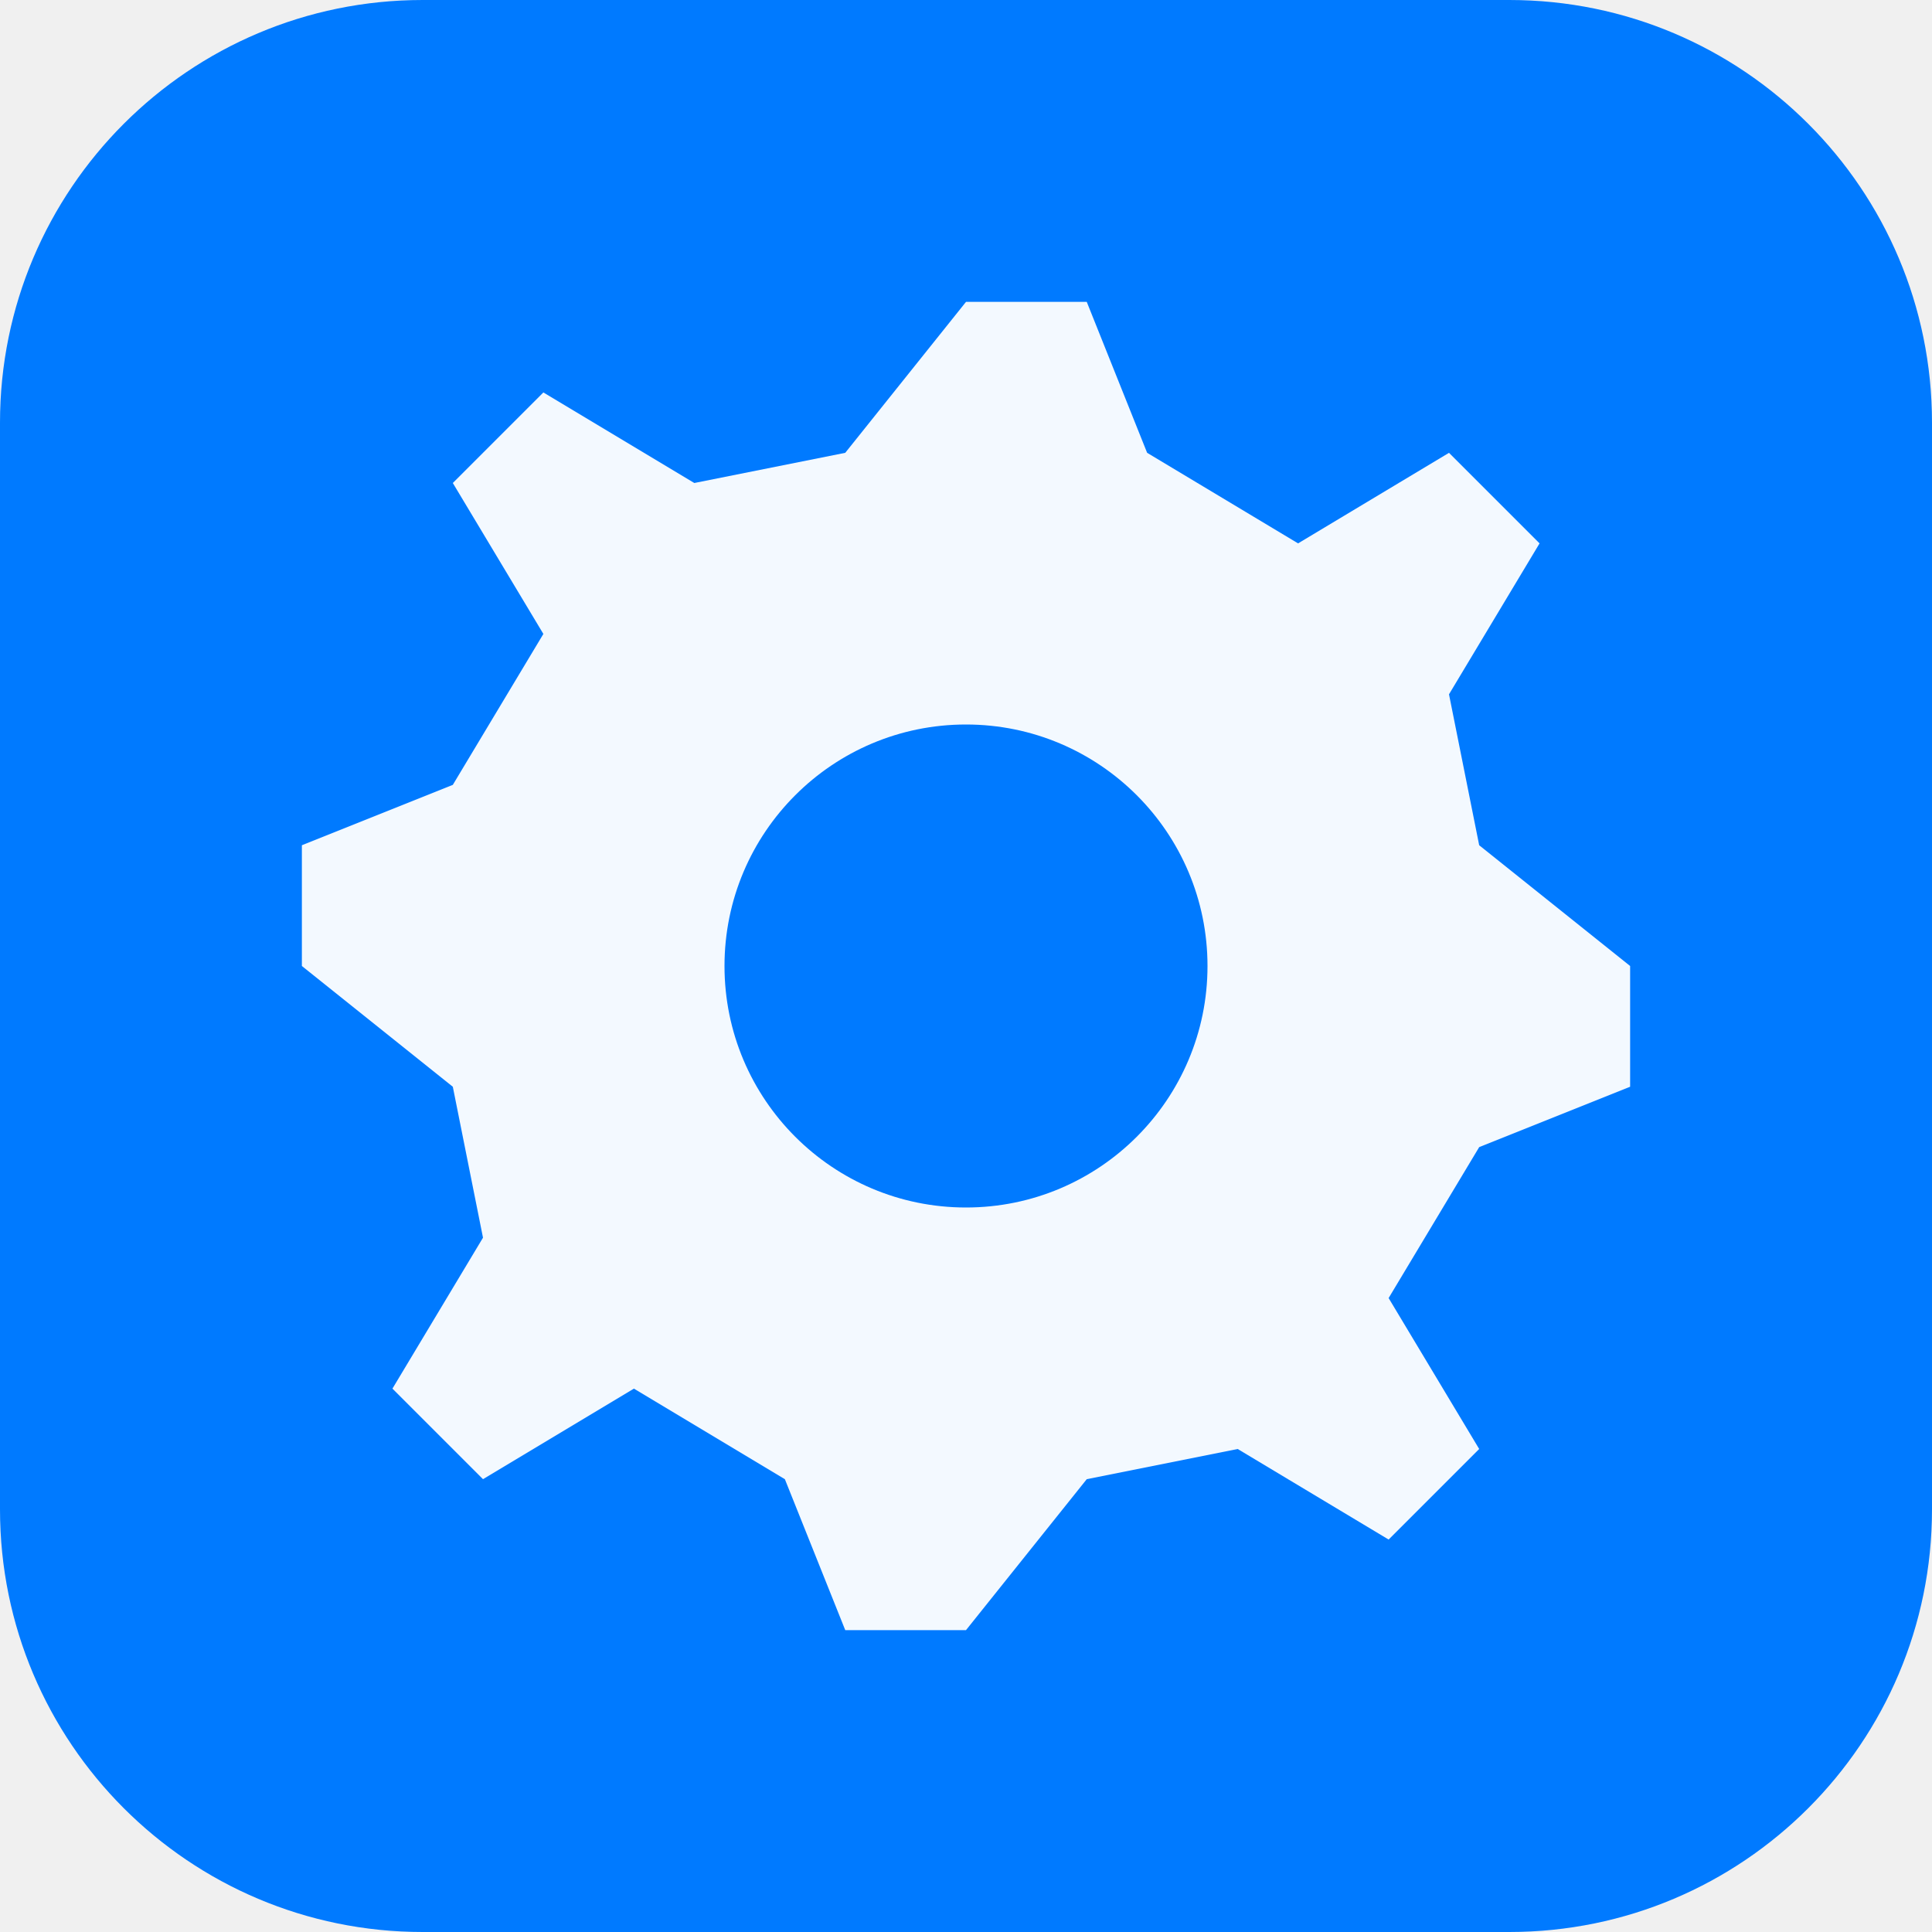
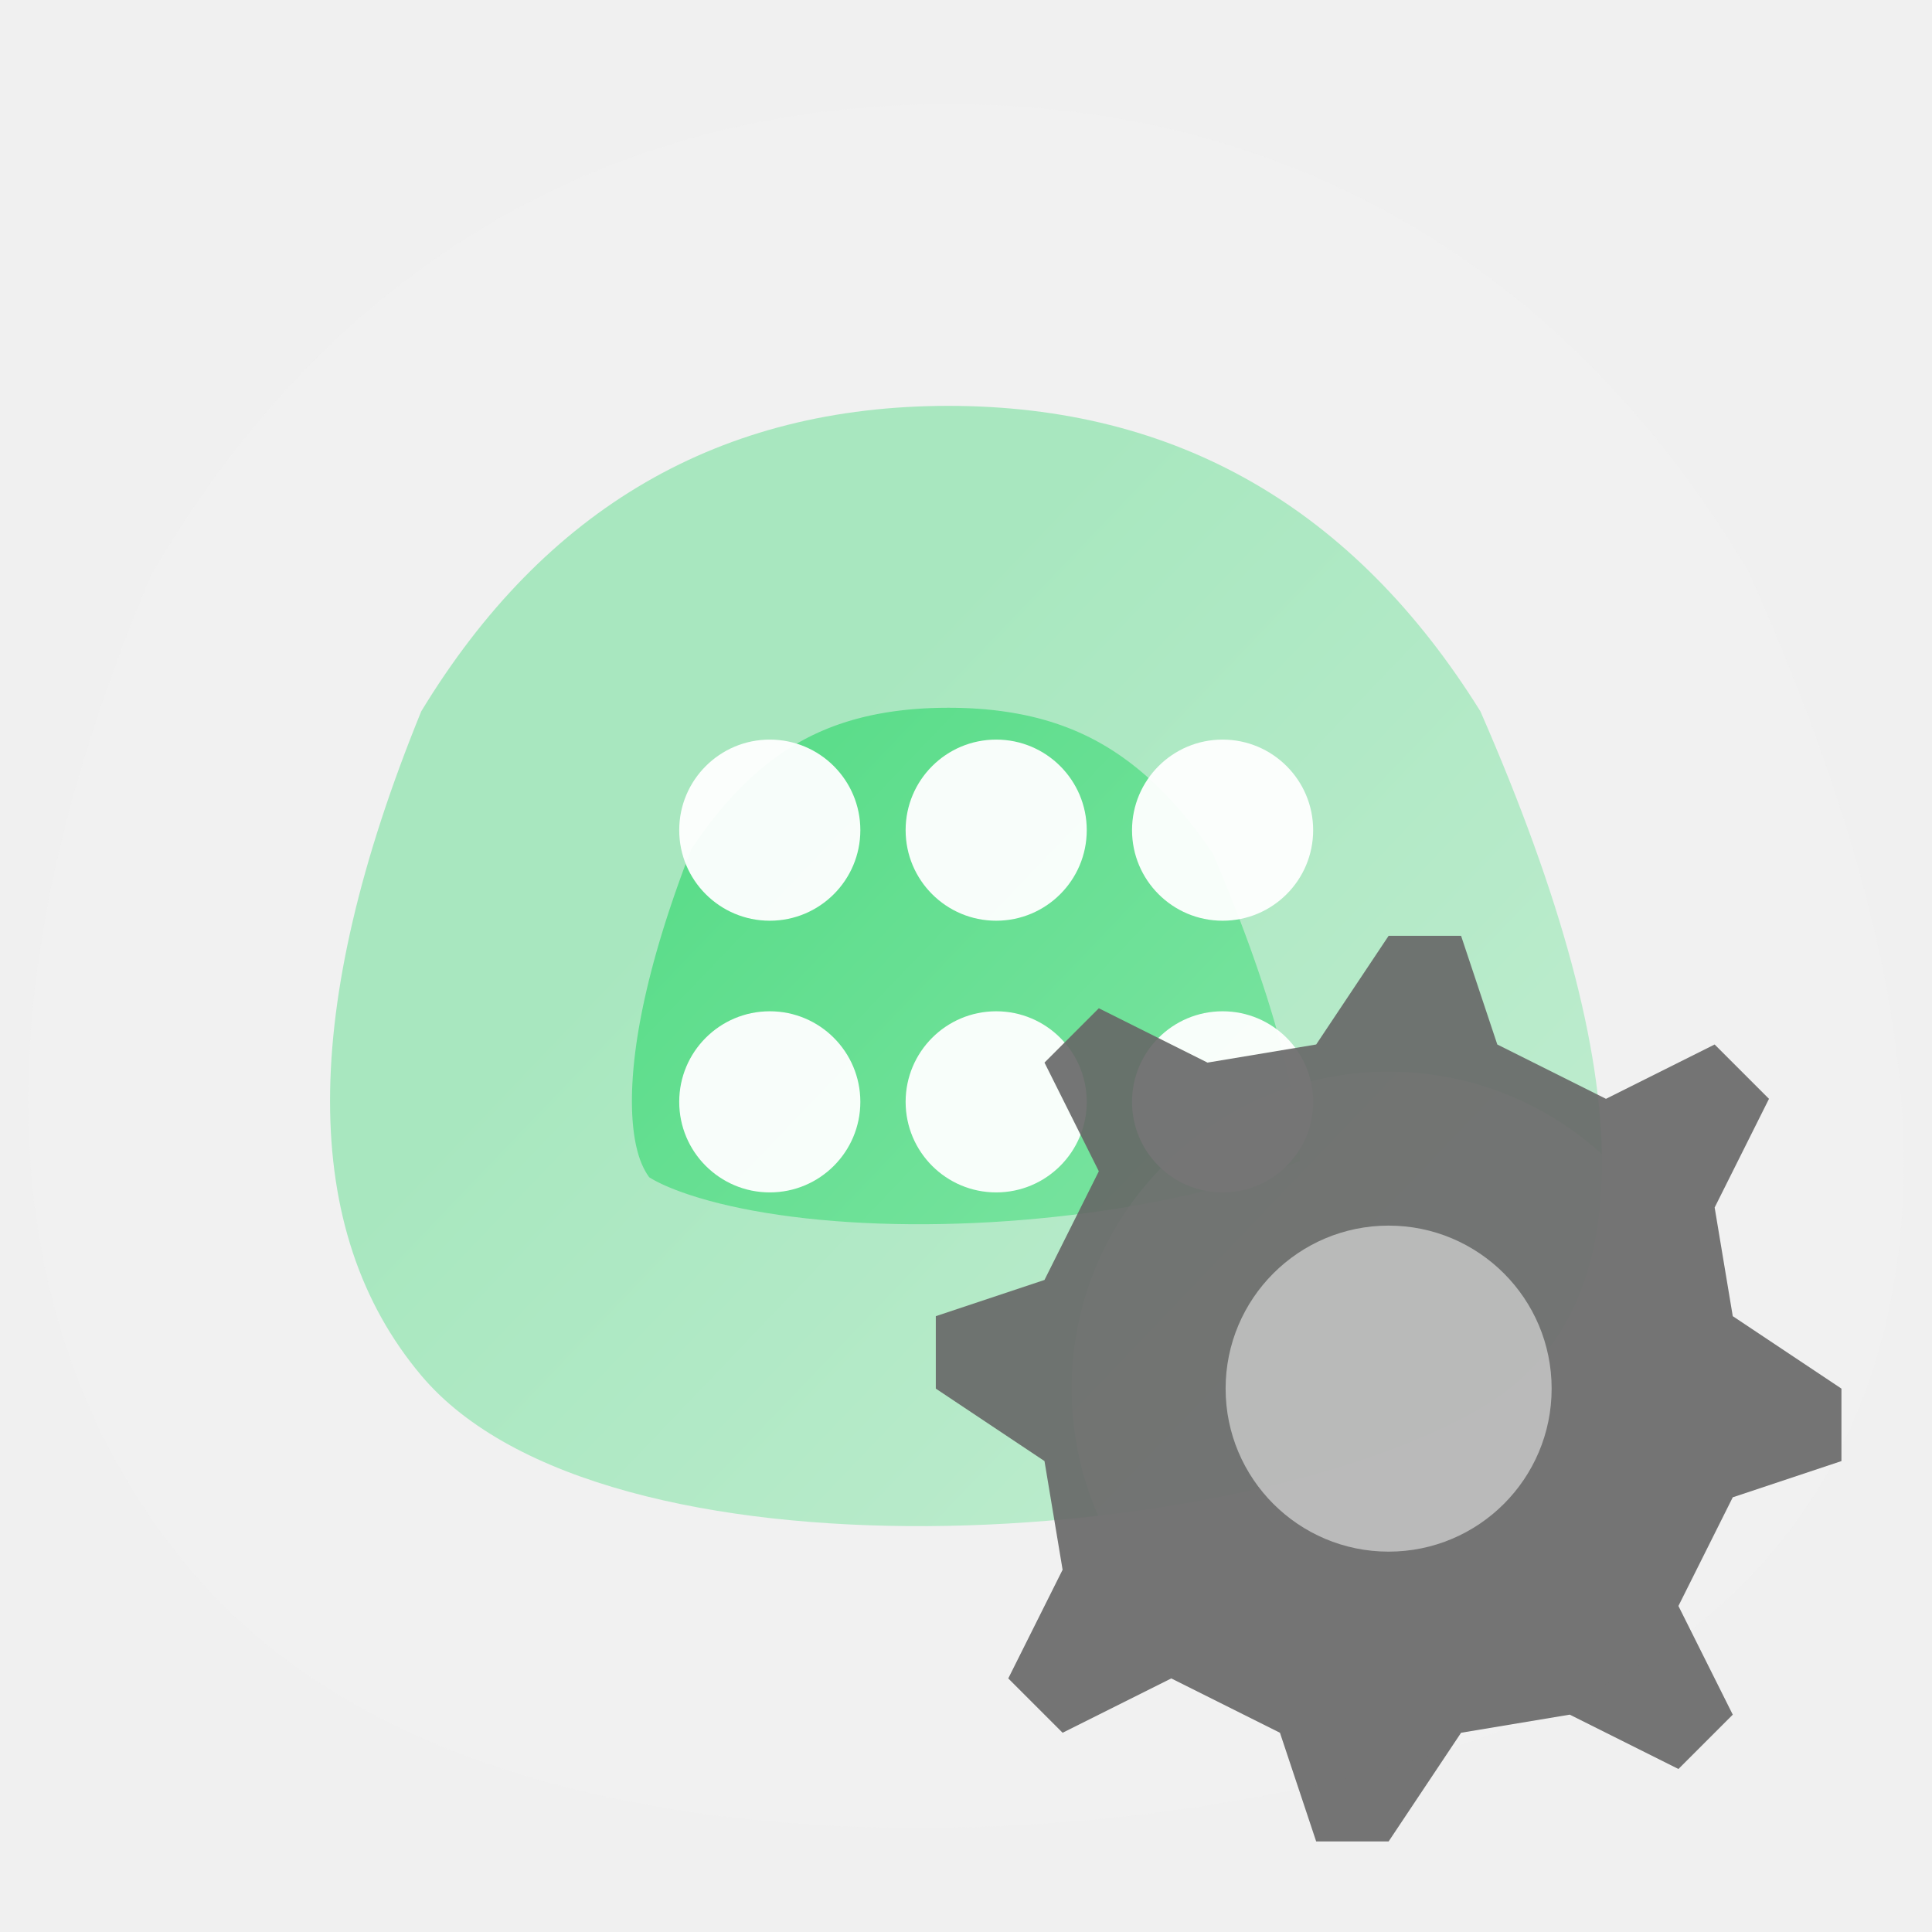
- <svg xmlns="http://www.w3.org/2000/svg" viewBox="0 0 32 32" width="32" height="32">
-   <rect width="32" height="32" rx="7" fill="#007aff" />
-   <g transform="translate(16,16)">
-     <path d="M0,-11 L2,-11 L3,-8.5 L5.5,-7 L8,-8.5 L9.5,-7 L8,-4.5 L8.5,-2 L11,0 L11,2 L8.5,3 L7,5.5 L8.5,8 L7,9.5 L4.5,8 L2,8.5 L0,11 L-2,11 L-3,8.5 L-5.5,7 L-8,8.5 L-9.5,7 L-8,4.5 L-8.5,2 L-11,0 L-11,-2 L-8.5,-3 L-7,-5.5 L-8.5,-8 L-7,-9.5 L-4.5,-8 L-2,-8.5 Z" fill="#fff" opacity="0.95" />
-     <circle cx="0" cy="0" r="4" fill="#007aff" />
+ <svg xmlns="http://www.w3.org/2000/svg" viewBox="0 0 640 640" width="32" height="32">
+   <g transform="matrix(1 0 0 1 320 320)">
+     <linearGradient id="S3" gradientUnits="userSpaceOnUse" gradientTransform="matrix(1 0 0 1 -319.9987 -320.0002)" x1="259.78" y1="261.15" x2="463.85" y2="456.49">
+       <stop stop-color="#5CDD8B" />
+       <stop offset="1" stop-color="#86E6A9" />
+     </linearGradient>
+     <path style="stroke: rgb(242,242,242); stroke-opacity: 0.51; stroke-width: 200; stroke-linecap: round; stroke-linejoin: miter; stroke-miterlimit: 4; fill: url(#S3); fill-rule: nonzero; opacity: 1;" d="M 170.401 -84.36 C 224.091 38.38 224.091 115.34 170.401 146.5 C 89.851 193.24 -120.039 207.49 -180.459 135.64 C -220.739 87.74 -220.739 14.4 -180.459 -84.36 C -139.499 -151.82 -81.289 -185.55 -5.829 -185.55 C 69.641 -185.55 128.381 -151.82 170.401 -84.36 z" />
+   </g>
+   <circle cx="255" cy="275" r="30" fill="#fff" opacity="0.95" />
+   <circle cx="330" cy="275" r="30" fill="#fff" opacity="0.95" />
+   <circle cx="405" cy="275" r="30" fill="#fff" opacity="0.95" />
+   <circle cx="255" cy="365" r="30" fill="#fff" opacity="0.95" />
+   <circle cx="330" cy="365" r="30" fill="#fff" opacity="0.95" />
+   <circle cx="405" cy="365" r="30" fill="#fff" opacity="0.95" />
+   <g transform="translate(460, 460)">
+     <circle cx="0" cy="0" r="105" fill="#fff" opacity="0.5" />
+     <g transform="scale(3)">
+       <path d="M0,-50 L8,-50 L12,-38 L24,-32 L36,-38 L42,-32 L36,-20 L38,-8 L50,0 L50,8 L38,12 L32,24 L38,36 L32,42 L20,36 L8,38 L0,50 L-8,50 L-12,38 L-24,32 L-36,38 L-42,32 L-36,20 L-38,8 L-50,0 L-50,-8 L-38,-12 L-32,-24 L-38,-36 L-32,-42 L-20,-36 L-8,-38 Z" fill="#666" opacity="0.9" />
+       <circle cx="0" cy="0" r="18" fill="#fff" opacity="0.5" />
+     </g>
  </g>
</svg>
